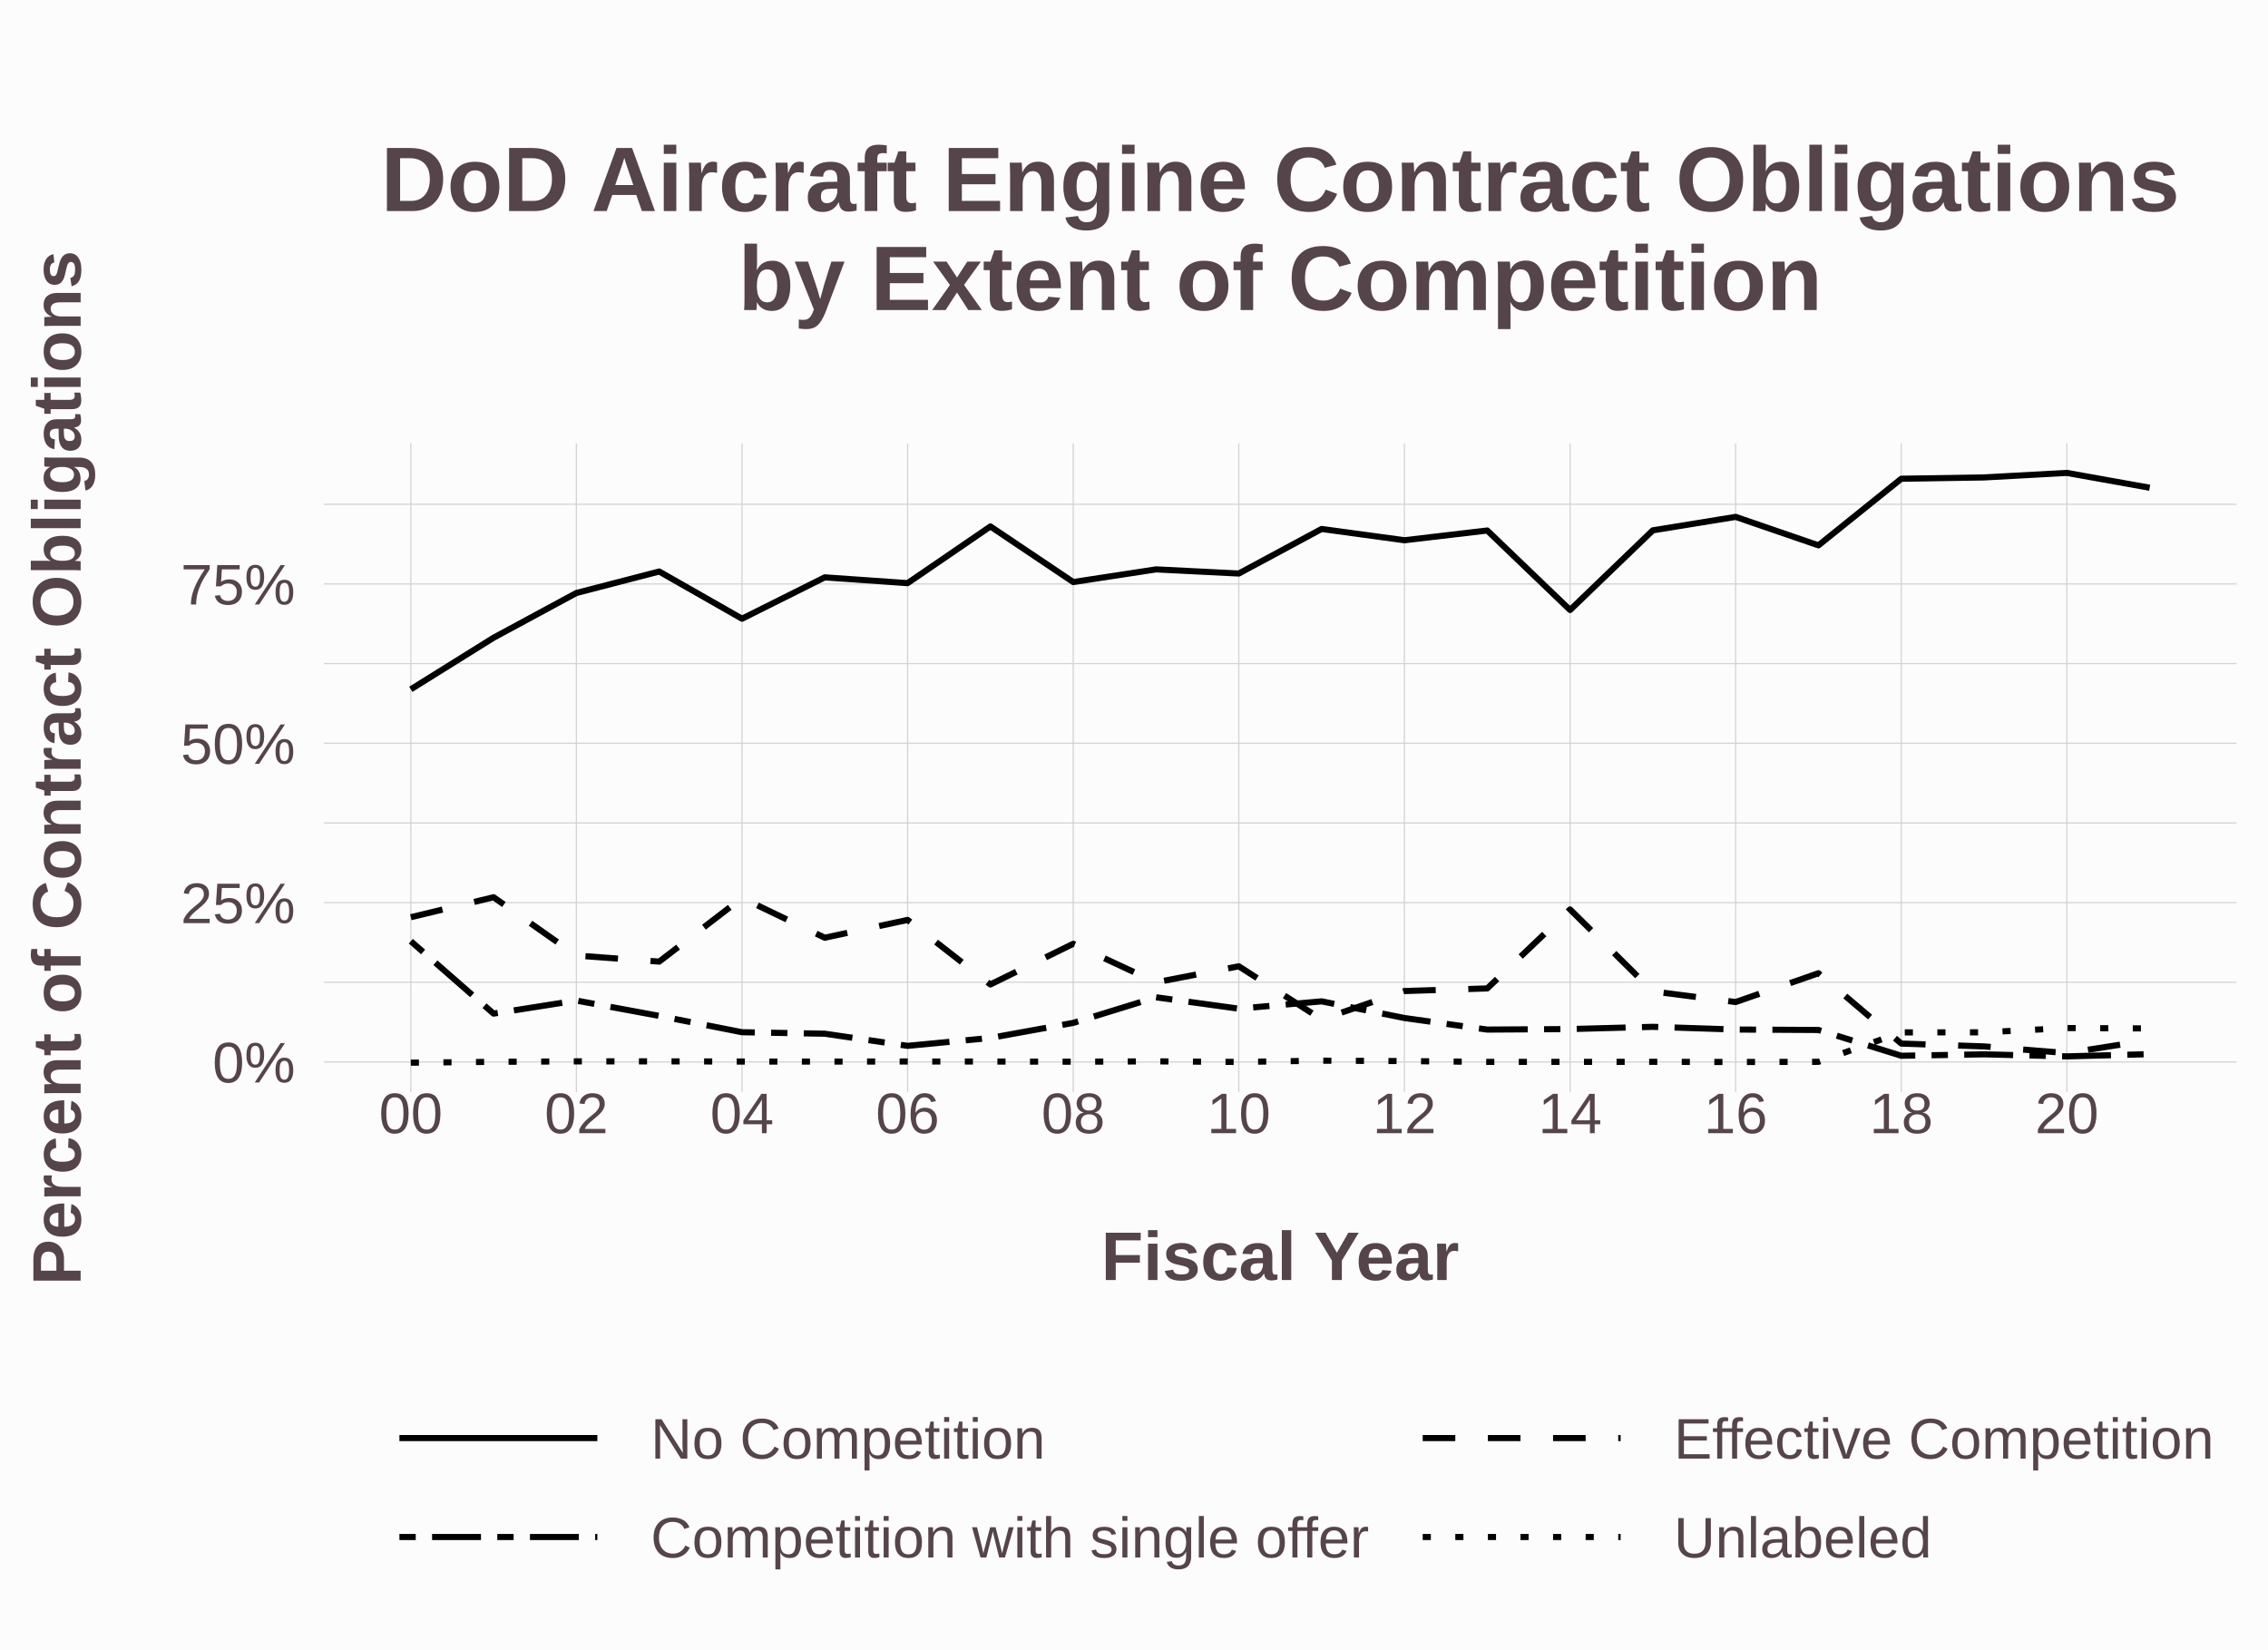
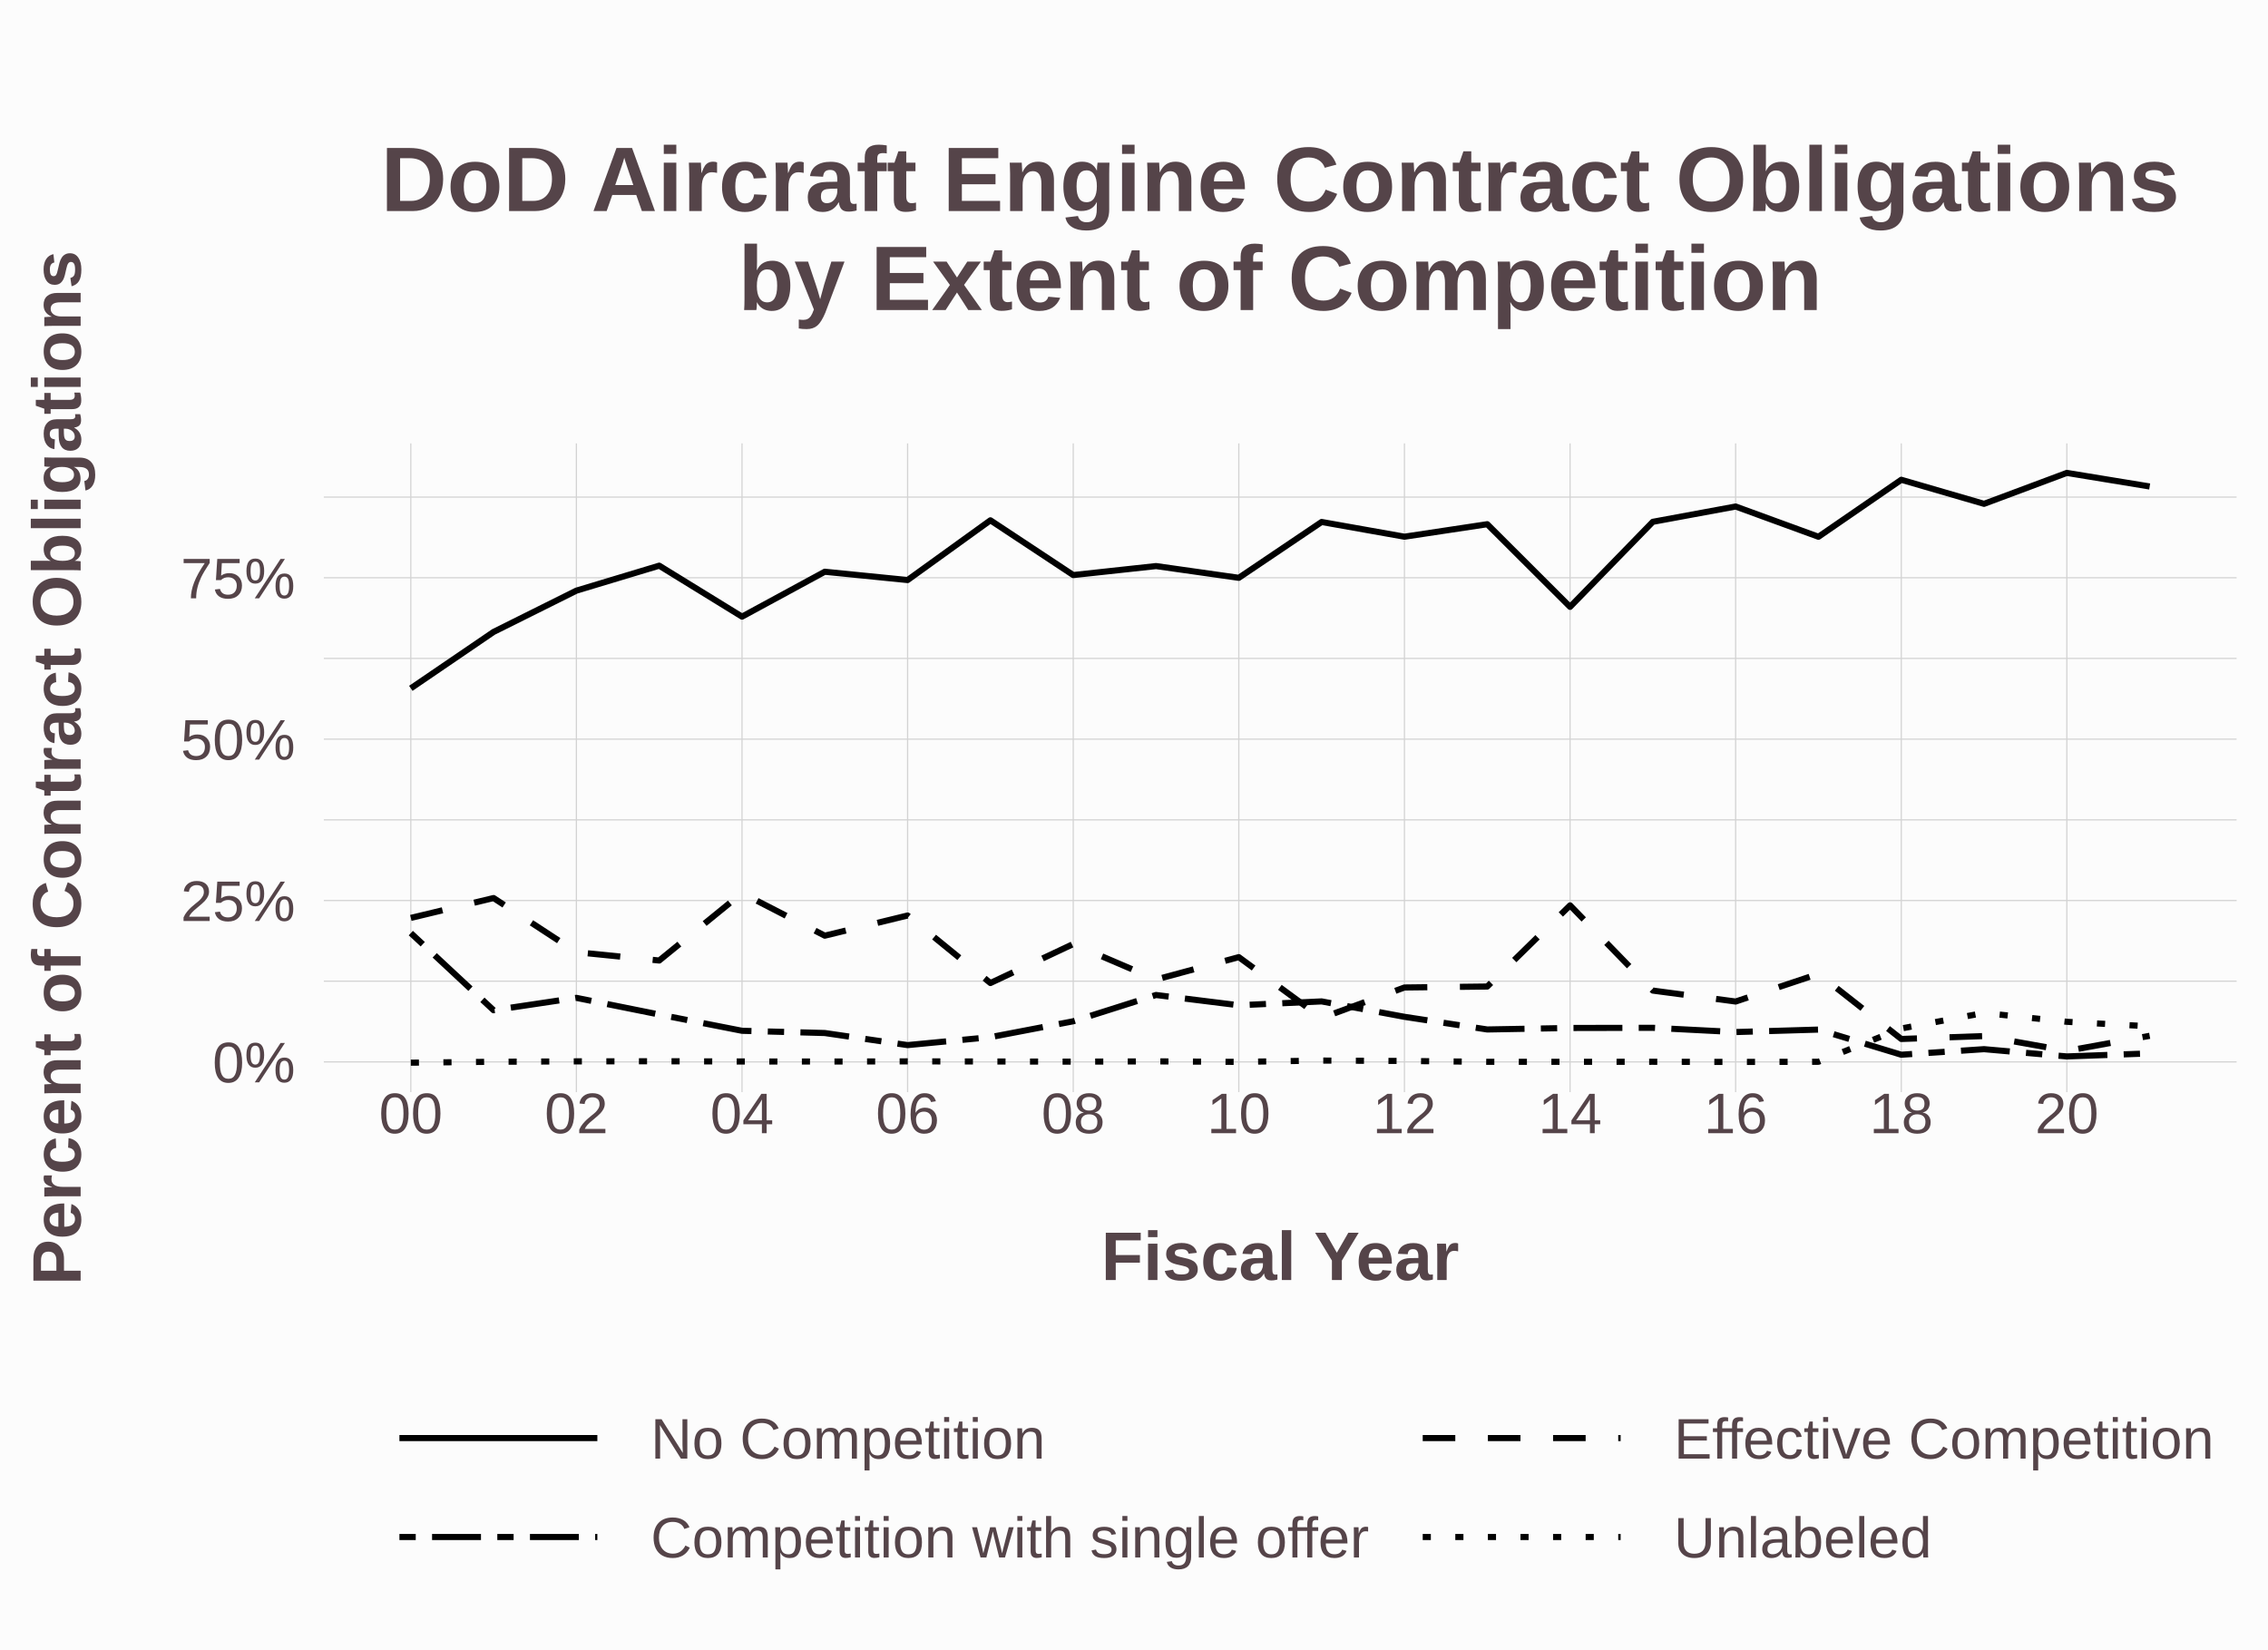
<svg xmlns="http://www.w3.org/2000/svg" class="svglite" width="396.00pt" height="288.00pt" viewBox="0 0 396.00 288.00">
  <defs>
    <style type="text/css">
    .svglite line, .svglite polyline, .svglite polygon, .svglite path, .svglite rect, .svglite circle {
      fill: none;
      stroke: #000000;
      stroke-linecap: round;
      stroke-linejoin: round;
      stroke-miterlimit: 10.00;
    }
    .svglite text {
      white-space: pre;
    }
  </style>
  </defs>
  <rect width="100%" height="100%" style="stroke: none; fill: #FCFCFC;" />
  <defs>
    <clipPath id="cpMC4wMHwzOTYuMDB8MC4wMHwyODguMDA=">
      <rect x="0.00" y="0.00" width="396.00" height="288.00" />
    </clipPath>
  </defs>
  <g clip-path="url(#cpMC4wMHwzOTYuMDB8MC4wMHwyODguMDA=)">
    <rect x="0.00" y="0.00" width="396.00" height="288.00" style="stroke-width: 1.07; stroke: #FCFCFC; fill: #FCFCFC;" />
  </g>
  <defs>
    <clipPath id="cpNTYuNTR8MzkwLjUyfDc3LjQzfDE5MC43Mg==">
      <rect x="56.54" y="77.43" width="333.98" height="113.28" />
    </clipPath>
  </defs>
  <g clip-path="url(#cpNTYuNTR8MzkwLjUyfDc3LjQzfDE5MC43Mg==)">
    <rect x="56.54" y="77.43" width="333.98" height="113.28" style="stroke-width: 1.07; stroke: #FCFCFC; fill: #FCFCFC;" />
-     <polyline points="56.54,171.53 390.52,171.53 " style="stroke-width: 0.21; stroke: #D3D3D3; stroke-linecap: butt;" />
-     <polyline points="56.54,143.71 390.52,143.71 " style="stroke-width: 0.21; stroke: #D3D3D3; stroke-linecap: butt;" />
-     <polyline points="56.54,115.88 390.52,115.88 " style="stroke-width: 0.21; stroke: #D3D3D3; stroke-linecap: butt;" />
-     <polyline points="56.54,88.06 390.52,88.06 " style="stroke-width: 0.21; stroke: #D3D3D3; stroke-linecap: butt;" />
-     <polyline points="56.54,185.44 390.52,185.44 " style="stroke-width: 0.21; stroke: #D3D3D3; stroke-linecap: butt;" />
-     <polyline points="56.54,157.62 390.52,157.62 " style="stroke-width: 0.21; stroke: #D3D3D3; stroke-linecap: butt;" />
-     <polyline points="56.54,129.79 390.52,129.79 " style="stroke-width: 0.21; stroke: #D3D3D3; stroke-linecap: butt;" />
-     <polyline points="56.54,101.97 390.52,101.97 " style="stroke-width: 0.21; stroke: #D3D3D3; stroke-linecap: butt;" />
+     <polyline points="56.54,171.34 390.52,171.34 " style="stroke-width: 0.21; stroke: #D3D3D3; stroke-linecap: butt;" />
+     <polyline points="56.54,143.16 390.52,143.16 " style="stroke-width: 0.21; stroke: #D3D3D3; stroke-linecap: butt;" />
+     <polyline points="56.54,114.98 390.52,114.98 " style="stroke-width: 0.21; stroke: #D3D3D3; stroke-linecap: butt;" />
+     <polyline points="56.54,86.80 390.52,86.80 " style="stroke-width: 0.21; stroke: #D3D3D3; stroke-linecap: butt;" />
+     <polyline points="56.54,185.43 390.52,185.43 " style="stroke-width: 0.21; stroke: #D3D3D3; stroke-linecap: butt;" />
+     <polyline points="56.54,157.25 390.52,157.25 " style="stroke-width: 0.21; stroke: #D3D3D3; stroke-linecap: butt;" />
+     <polyline points="56.54,129.07 390.52,129.07 " style="stroke-width: 0.21; stroke: #D3D3D3; stroke-linecap: butt;" />
+     <polyline points="56.54,100.89 390.52,100.89 " style="stroke-width: 0.21; stroke: #D3D3D3; stroke-linecap: butt;" />
    <polyline points="71.73,190.72 71.73,77.43 " style="stroke-width: 0.21; stroke: #D3D3D3; stroke-linecap: butt;" />
    <polyline points="100.64,190.72 100.64,77.43 " style="stroke-width: 0.21; stroke: #D3D3D3; stroke-linecap: butt;" />
    <polyline points="129.56,190.72 129.56,77.43 " style="stroke-width: 0.21; stroke: #D3D3D3; stroke-linecap: butt;" />
    <polyline points="158.47,190.72 158.47,77.43 " style="stroke-width: 0.21; stroke: #D3D3D3; stroke-linecap: butt;" />
    <polyline points="187.39,190.72 187.39,77.43 " style="stroke-width: 0.21; stroke: #D3D3D3; stroke-linecap: butt;" />
    <polyline points="216.30,190.72 216.30,77.43 " style="stroke-width: 0.21; stroke: #D3D3D3; stroke-linecap: butt;" />
    <polyline points="245.22,190.72 245.22,77.43 " style="stroke-width: 0.21; stroke: #D3D3D3; stroke-linecap: butt;" />
    <polyline points="274.14,190.72 274.14,77.43 " style="stroke-width: 0.21; stroke: #D3D3D3; stroke-linecap: butt;" />
    <polyline points="303.05,190.72 303.05,77.43 " style="stroke-width: 0.21; stroke: #D3D3D3; stroke-linecap: butt;" />
    <polyline points="331.97,190.72 331.97,77.43 " style="stroke-width: 0.21; stroke: #D3D3D3; stroke-linecap: butt;" />
    <polyline points="360.88,190.72 360.88,77.43 " style="stroke-width: 0.21; stroke: #D3D3D3; stroke-linecap: butt;" />
-     <polyline points="71.73,120.37 86.18,111.36 100.64,103.55 115.10,99.80 129.56,108.04 144.01,100.82 158.47,101.83 172.93,91.93 187.39,101.64 201.85,99.43 216.30,100.15 230.76,92.37 245.22,94.34 259.68,92.64 274.14,106.52 288.59,92.61 303.05,90.26 317.51,95.23 331.97,83.60 346.42,83.37 360.88,82.58 375.34,85.17 " style="stroke-width: 1.07; stroke-linecap: butt;" />
-     <polyline points="71.73,164.36 86.18,177.00 100.64,174.72 115.10,177.40 129.56,180.25 144.01,180.51 158.47,182.63 172.93,181.25 187.39,178.62 201.85,174.15 216.30,176.14 230.76,174.86 245.22,177.77 259.68,179.79 274.14,179.70 288.59,179.31 303.05,179.78 317.51,179.86 331.97,184.36 346.42,184.11 360.88,184.47 375.34,184.08 " style="stroke-width: 1.07; stroke-dasharray: 2.85,2.85,8.54,2.85; stroke-linecap: butt;" />
-     <polyline points="71.73,160.17 86.18,156.68 100.64,166.86 115.10,167.92 129.56,156.80 144.01,163.75 158.47,160.64 172.93,171.91 187.39,164.81 201.85,171.54 216.30,168.74 230.76,178.01 245.22,173.06 259.68,172.60 274.14,158.81 288.59,173.12 303.05,174.98 317.51,169.95 331.97,182.23 346.42,182.73 360.88,183.89 375.34,181.62 " style="stroke-width: 1.07; stroke-dasharray: 5.69,5.69; stroke-linecap: butt;" />
-     <polyline points="71.73,185.57 86.18,185.42 100.64,185.34 115.10,185.34 129.56,185.37 144.01,185.38 158.47,185.36 172.93,185.37 187.39,185.40 201.85,185.34 216.30,185.44 230.76,185.22 245.22,185.29 259.68,185.43 274.14,185.43 288.59,185.42 303.05,185.45 317.51,185.42 331.97,180.28 346.42,180.27 360.88,179.52 375.34,179.59 " style="stroke-width: 1.07; stroke-dasharray: 1.42,4.27; stroke-linecap: butt;" />
+     <polyline points="71.73,120.20 86.18,110.35 100.64,103.14 115.10,98.78 129.56,107.68 144.01,99.84 158.47,101.29 172.93,90.86 187.39,100.42 201.85,98.85 216.30,100.90 230.76,91.15 245.22,93.72 259.68,91.54 274.14,105.97 288.59,91.12 303.05,88.45 317.51,93.73 331.97,83.78 346.42,87.98 360.88,82.58 375.34,84.95 " style="stroke-width: 1.07; stroke-linecap: butt;" />
+     <polyline points="71.73,162.94 86.18,176.41 100.64,174.25 115.10,177.16 129.56,180.00 144.01,180.39 158.47,182.50 172.93,181.11 187.39,178.34 201.85,173.75 216.30,175.54 230.76,174.87 245.22,177.56 259.68,179.77 274.14,179.51 288.59,179.48 303.05,180.22 317.51,179.79 331.97,184.18 346.42,183.21 360.88,184.48 375.34,183.95 " style="stroke-width: 1.07; stroke-dasharray: 2.85,2.85,8.54,2.85; stroke-linecap: butt;" />
+     <polyline points="71.73,160.29 86.18,156.82 100.64,166.27 115.10,167.73 129.56,155.95 144.01,163.39 158.47,159.87 172.93,171.66 187.39,164.85 201.85,171.05 216.30,167.14 230.76,177.77 245.22,172.44 259.68,172.27 274.14,158.10 288.59,172.98 303.05,174.89 317.51,170.06 331.97,181.43 346.42,180.92 360.88,183.51 375.34,180.88 " style="stroke-width: 1.07; stroke-dasharray: 5.69,5.69; stroke-linecap: butt;" />
+     <polyline points="71.73,185.57 86.18,185.41 100.64,185.34 115.10,185.32 129.56,185.36 144.01,185.37 158.47,185.34 172.93,185.36 187.39,185.39 201.85,185.34 216.30,185.43 230.76,185.20 245.22,185.27 259.68,185.42 274.14,185.42 288.59,185.41 303.05,185.44 317.51,185.41 331.97,179.60 346.42,176.88 360.88,178.43 375.34,179.22 " style="stroke-width: 1.07; stroke-dasharray: 1.42,4.27; stroke-linecap: butt;" />
  </g>
  <g clip-path="url(#cpMC4wMHwzOTYuMDB8MC4wMHwyODguMDA=)">
-     <text x="51.56" y="189.02" text-anchor="end" style="font-size: 10.00px;fill: #554449; font-family: &quot;Arial&quot;;" textLength="14.46px" lengthAdjust="spacingAndGlyphs">0%</text>
-     <text x="51.56" y="161.20" text-anchor="end" style="font-size: 10.00px;fill: #554449; font-family: &quot;Arial&quot;;" textLength="20.02px" lengthAdjust="spacingAndGlyphs">25%</text>
-     <text x="51.56" y="133.38" text-anchor="end" style="font-size: 10.00px;fill: #554449; font-family: &quot;Arial&quot;;" textLength="20.02px" lengthAdjust="spacingAndGlyphs">50%</text>
-     <text x="51.56" y="105.56" text-anchor="end" style="font-size: 10.00px;fill: #554449; font-family: &quot;Arial&quot;;" textLength="20.02px" lengthAdjust="spacingAndGlyphs">75%</text>
-     <polyline points="56.54,185.44 56.54,185.44 " style="stroke-width: 1.07; stroke: #333333; stroke-linecap: butt;" />
-     <polyline points="56.54,157.62 56.54,157.62 " style="stroke-width: 1.07; stroke: #333333; stroke-linecap: butt;" />
-     <polyline points="56.54,129.79 56.54,129.79 " style="stroke-width: 1.07; stroke: #333333; stroke-linecap: butt;" />
-     <polyline points="56.54,101.97 56.54,101.97 " style="stroke-width: 1.07; stroke: #333333; stroke-linecap: butt;" />
+     <text x="51.56" y="189.01" text-anchor="end" style="font-size: 10.00px;fill: #554449; font-family: &quot;Arial&quot;;" textLength="14.46px" lengthAdjust="spacingAndGlyphs">0%</text>
+     <text x="51.56" y="160.83" text-anchor="end" style="font-size: 10.00px;fill: #554449; font-family: &quot;Arial&quot;;" textLength="20.02px" lengthAdjust="spacingAndGlyphs">25%</text>
+     <text x="51.56" y="132.65" text-anchor="end" style="font-size: 10.00px;fill: #554449; font-family: &quot;Arial&quot;;" textLength="20.02px" lengthAdjust="spacingAndGlyphs">50%</text>
+     <text x="51.56" y="104.48" text-anchor="end" style="font-size: 10.00px;fill: #554449; font-family: &quot;Arial&quot;;" textLength="20.02px" lengthAdjust="spacingAndGlyphs">75%</text>
+     <polyline points="56.54,185.43 56.54,185.43 " style="stroke-width: 1.07; stroke: #333333; stroke-linecap: butt;" />
+     <polyline points="56.54,157.25 56.54,157.25 " style="stroke-width: 1.07; stroke: #333333; stroke-linecap: butt;" />
+     <polyline points="56.54,129.07 56.54,129.07 " style="stroke-width: 1.07; stroke: #333333; stroke-linecap: butt;" />
+     <polyline points="56.54,100.89 56.54,100.89 " style="stroke-width: 1.07; stroke: #333333; stroke-linecap: butt;" />
    <polyline points="71.73,190.72 71.73,190.72 " style="stroke-width: 1.07; stroke: #333333; stroke-linecap: butt;" />
    <polyline points="100.64,190.72 100.64,190.72 " style="stroke-width: 1.07; stroke: #333333; stroke-linecap: butt;" />
    <polyline points="129.56,190.72 129.56,190.72 " style="stroke-width: 1.07; stroke: #333333; stroke-linecap: butt;" />
    <polyline points="158.47,190.72 158.47,190.72 " style="stroke-width: 1.07; stroke: #333333; stroke-linecap: butt;" />
    <polyline points="187.39,190.72 187.39,190.72 " style="stroke-width: 1.07; stroke: #333333; stroke-linecap: butt;" />
    <polyline points="216.30,190.72 216.30,190.72 " style="stroke-width: 1.07; stroke: #333333; stroke-linecap: butt;" />
    <polyline points="245.22,190.72 245.22,190.72 " style="stroke-width: 1.07; stroke: #333333; stroke-linecap: butt;" />
    <polyline points="274.14,190.72 274.14,190.72 " style="stroke-width: 1.07; stroke: #333333; stroke-linecap: butt;" />
    <polyline points="303.05,190.72 303.05,190.72 " style="stroke-width: 1.07; stroke: #333333; stroke-linecap: butt;" />
    <polyline points="331.97,190.72 331.97,190.72 " style="stroke-width: 1.07; stroke: #333333; stroke-linecap: butt;" />
    <polyline points="360.88,190.72 360.88,190.72 " style="stroke-width: 1.07; stroke: #333333; stroke-linecap: butt;" />
    <text x="71.73" y="197.88" text-anchor="middle" style="font-size: 10.00px;fill: #554449; font-family: &quot;Arial&quot;;" textLength="11.13px" lengthAdjust="spacingAndGlyphs">00</text>
    <text x="100.64" y="197.88" text-anchor="middle" style="font-size: 10.00px;fill: #554449; font-family: &quot;Arial&quot;;" textLength="11.13px" lengthAdjust="spacingAndGlyphs">02</text>
    <text x="129.56" y="197.88" text-anchor="middle" style="font-size: 10.00px;fill: #554449; font-family: &quot;Arial&quot;;" textLength="11.13px" lengthAdjust="spacingAndGlyphs">04</text>
    <text x="158.47" y="197.88" text-anchor="middle" style="font-size: 10.00px;fill: #554449; font-family: &quot;Arial&quot;;" textLength="11.13px" lengthAdjust="spacingAndGlyphs">06</text>
    <text x="187.39" y="197.88" text-anchor="middle" style="font-size: 10.00px;fill: #554449; font-family: &quot;Arial&quot;;" textLength="11.13px" lengthAdjust="spacingAndGlyphs">08</text>
    <text x="216.30" y="197.88" text-anchor="middle" style="font-size: 10.00px;fill: #554449; font-family: &quot;Arial&quot;;" textLength="11.13px" lengthAdjust="spacingAndGlyphs">10</text>
    <text x="245.22" y="197.88" text-anchor="middle" style="font-size: 10.00px;fill: #554449; font-family: &quot;Arial&quot;;" textLength="11.13px" lengthAdjust="spacingAndGlyphs">12</text>
    <text x="274.14" y="197.88" text-anchor="middle" style="font-size: 10.00px;fill: #554449; font-family: &quot;Arial&quot;;" textLength="11.13px" lengthAdjust="spacingAndGlyphs">14</text>
    <text x="303.05" y="197.88" text-anchor="middle" style="font-size: 10.00px;fill: #554449; font-family: &quot;Arial&quot;;" textLength="11.13px" lengthAdjust="spacingAndGlyphs">16</text>
    <text x="331.97" y="197.88" text-anchor="middle" style="font-size: 10.00px;fill: #554449; font-family: &quot;Arial&quot;;" textLength="11.13px" lengthAdjust="spacingAndGlyphs">18</text>
    <text x="360.88" y="197.88" text-anchor="middle" style="font-size: 10.00px;fill: #554449; font-family: &quot;Arial&quot;;" textLength="11.13px" lengthAdjust="spacingAndGlyphs">20</text>
    <text x="223.53" y="223.52" text-anchor="middle" style="font-size: 12.00px; font-weight: bold;fill: #554449; font-family: &quot;Arial&quot;;" textLength="62.50px" lengthAdjust="spacingAndGlyphs">Fiscal Year</text>
    <text transform="translate(14.08,134.08) rotate(-90)" text-anchor="middle" style="font-size: 12.00px; font-weight: bold;fill: #554449; font-family: &quot;Arial&quot;;" textLength="180.70px" lengthAdjust="spacingAndGlyphs">Percent of Contract Obligations</text>
    <rect x="54.96" y="237.00" width="337.15" height="45.52" style="stroke-width: 1.07; stroke: none; fill: #FCFCFC;" />
    <rect x="65.42" y="242.48" width="43.20" height="17.28" style="stroke-width: 1.07; stroke: none; fill: #FCFCFC;" />
    <line x1="69.74" y1="251.12" x2="104.30" y2="251.12" style="stroke-width: 1.07; stroke-linecap: butt;" />
    <rect x="65.42" y="259.76" width="43.20" height="17.28" style="stroke-width: 1.07; stroke: none; fill: #FCFCFC;" />
    <line x1="69.74" y1="268.40" x2="104.30" y2="268.40" style="stroke-width: 1.07; stroke-dasharray: 2.85,2.85,8.54,2.85; stroke-linecap: butt;" />
    <rect x="244.09" y="242.48" width="43.20" height="17.28" style="stroke-width: 1.07; stroke: none; fill: #FCFCFC;" />
    <line x1="248.41" y1="251.12" x2="282.97" y2="251.12" style="stroke-width: 1.07; stroke-dasharray: 5.69,5.69; stroke-linecap: butt;" />
    <rect x="244.09" y="259.76" width="43.20" height="17.28" style="stroke-width: 1.07; stroke: none; fill: #FCFCFC;" />
    <line x1="248.41" y1="268.40" x2="282.97" y2="268.40" style="stroke-width: 1.07; stroke-dasharray: 1.42,4.27; stroke-linecap: butt;" />
    <text x="113.60" y="254.70" style="font-size: 10.00px;fill: #554449; font-family: &quot;Arial&quot;;" textLength="68.95px" lengthAdjust="spacingAndGlyphs">No Competition</text>
    <text x="113.60" y="271.98" style="font-size: 10.00px;fill: #554449; font-family: &quot;Arial&quot;;" textLength="125.51px" lengthAdjust="spacingAndGlyphs">Competition with single offer</text>
    <text x="292.27" y="254.70" style="font-size: 10.00px;fill: #554449; font-family: &quot;Arial&quot;;" textLength="94.36px" lengthAdjust="spacingAndGlyphs">Effective Competition</text>
    <text x="292.27" y="271.98" style="font-size: 10.00px;fill: #554449; font-family: &quot;Arial&quot;;" textLength="45.06px" lengthAdjust="spacingAndGlyphs">Unlabeled</text>
    <text x="223.53" y="36.86" text-anchor="middle" style="font-size: 16.00px; font-weight: bold;fill: #554449; font-family: &quot;Arial&quot;;" textLength="314.05px" lengthAdjust="spacingAndGlyphs">DoD Aircraft Engine Contract Obligations</text>
    <text x="223.53" y="54.14" text-anchor="middle" style="font-size: 16.00px; font-weight: bold;fill: #554449; font-family: &quot;Arial&quot;;" textLength="189.30px" lengthAdjust="spacingAndGlyphs">by Extent of Competition</text>
  </g>
</svg>
